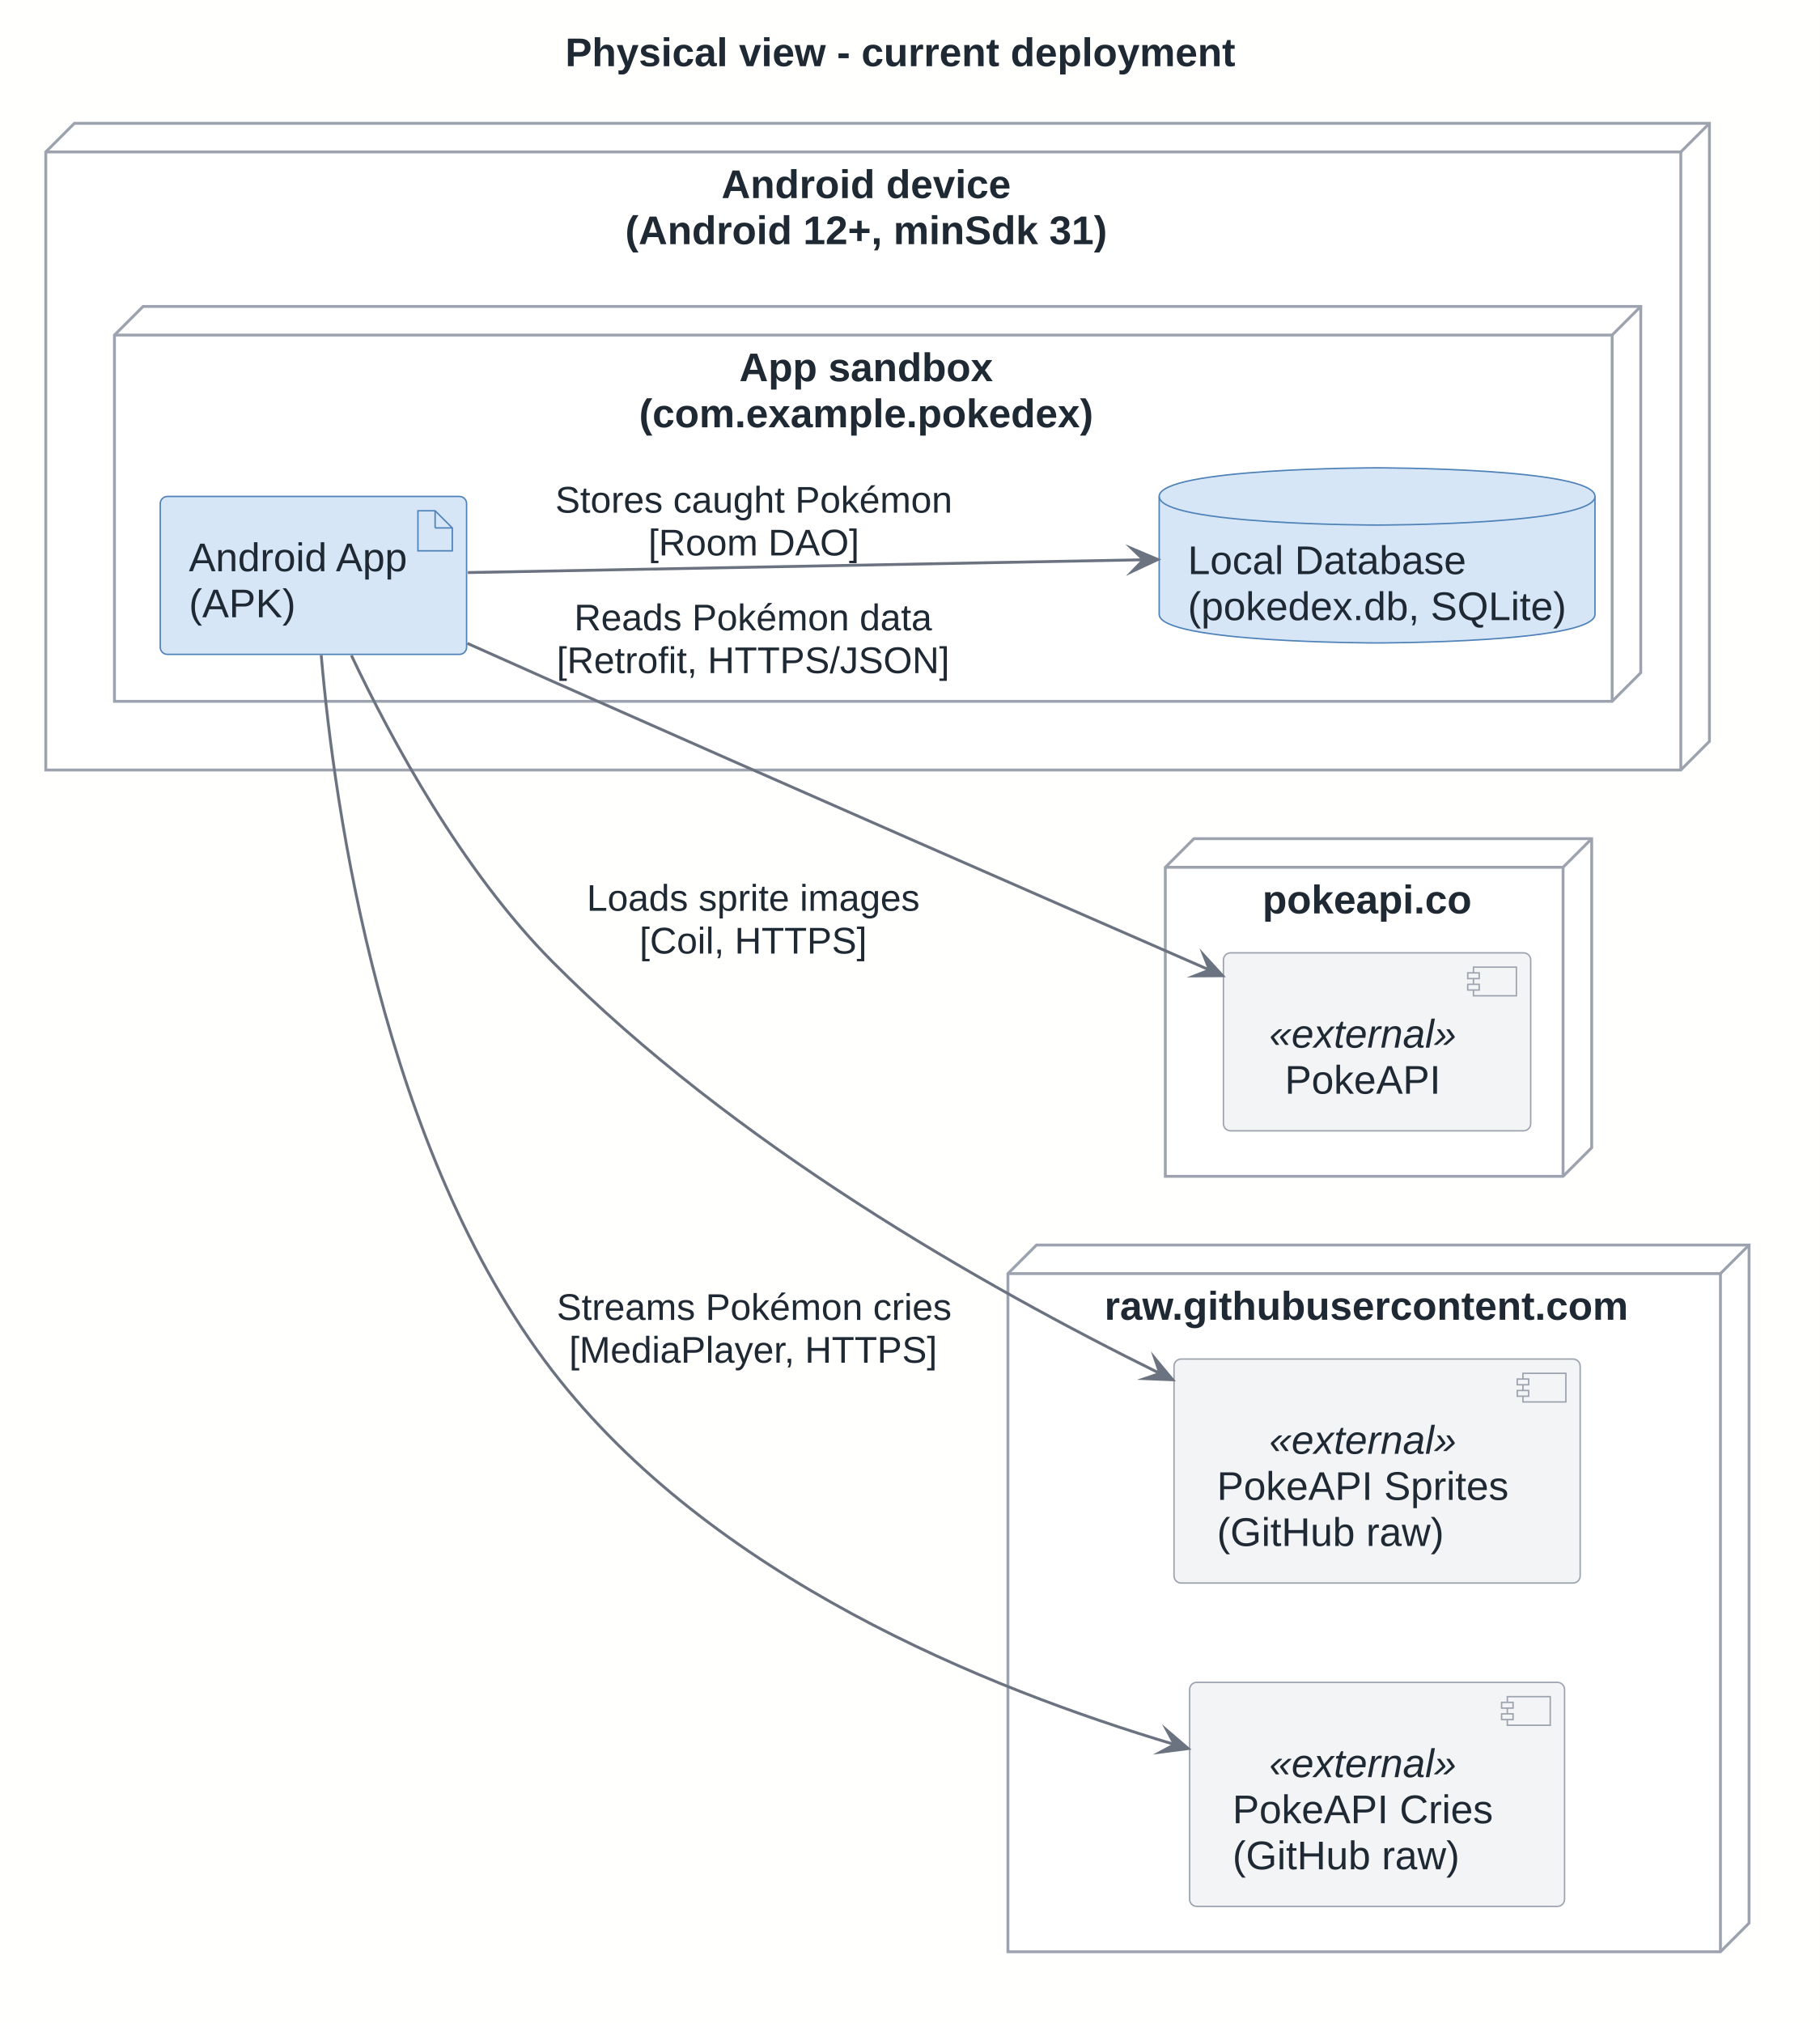
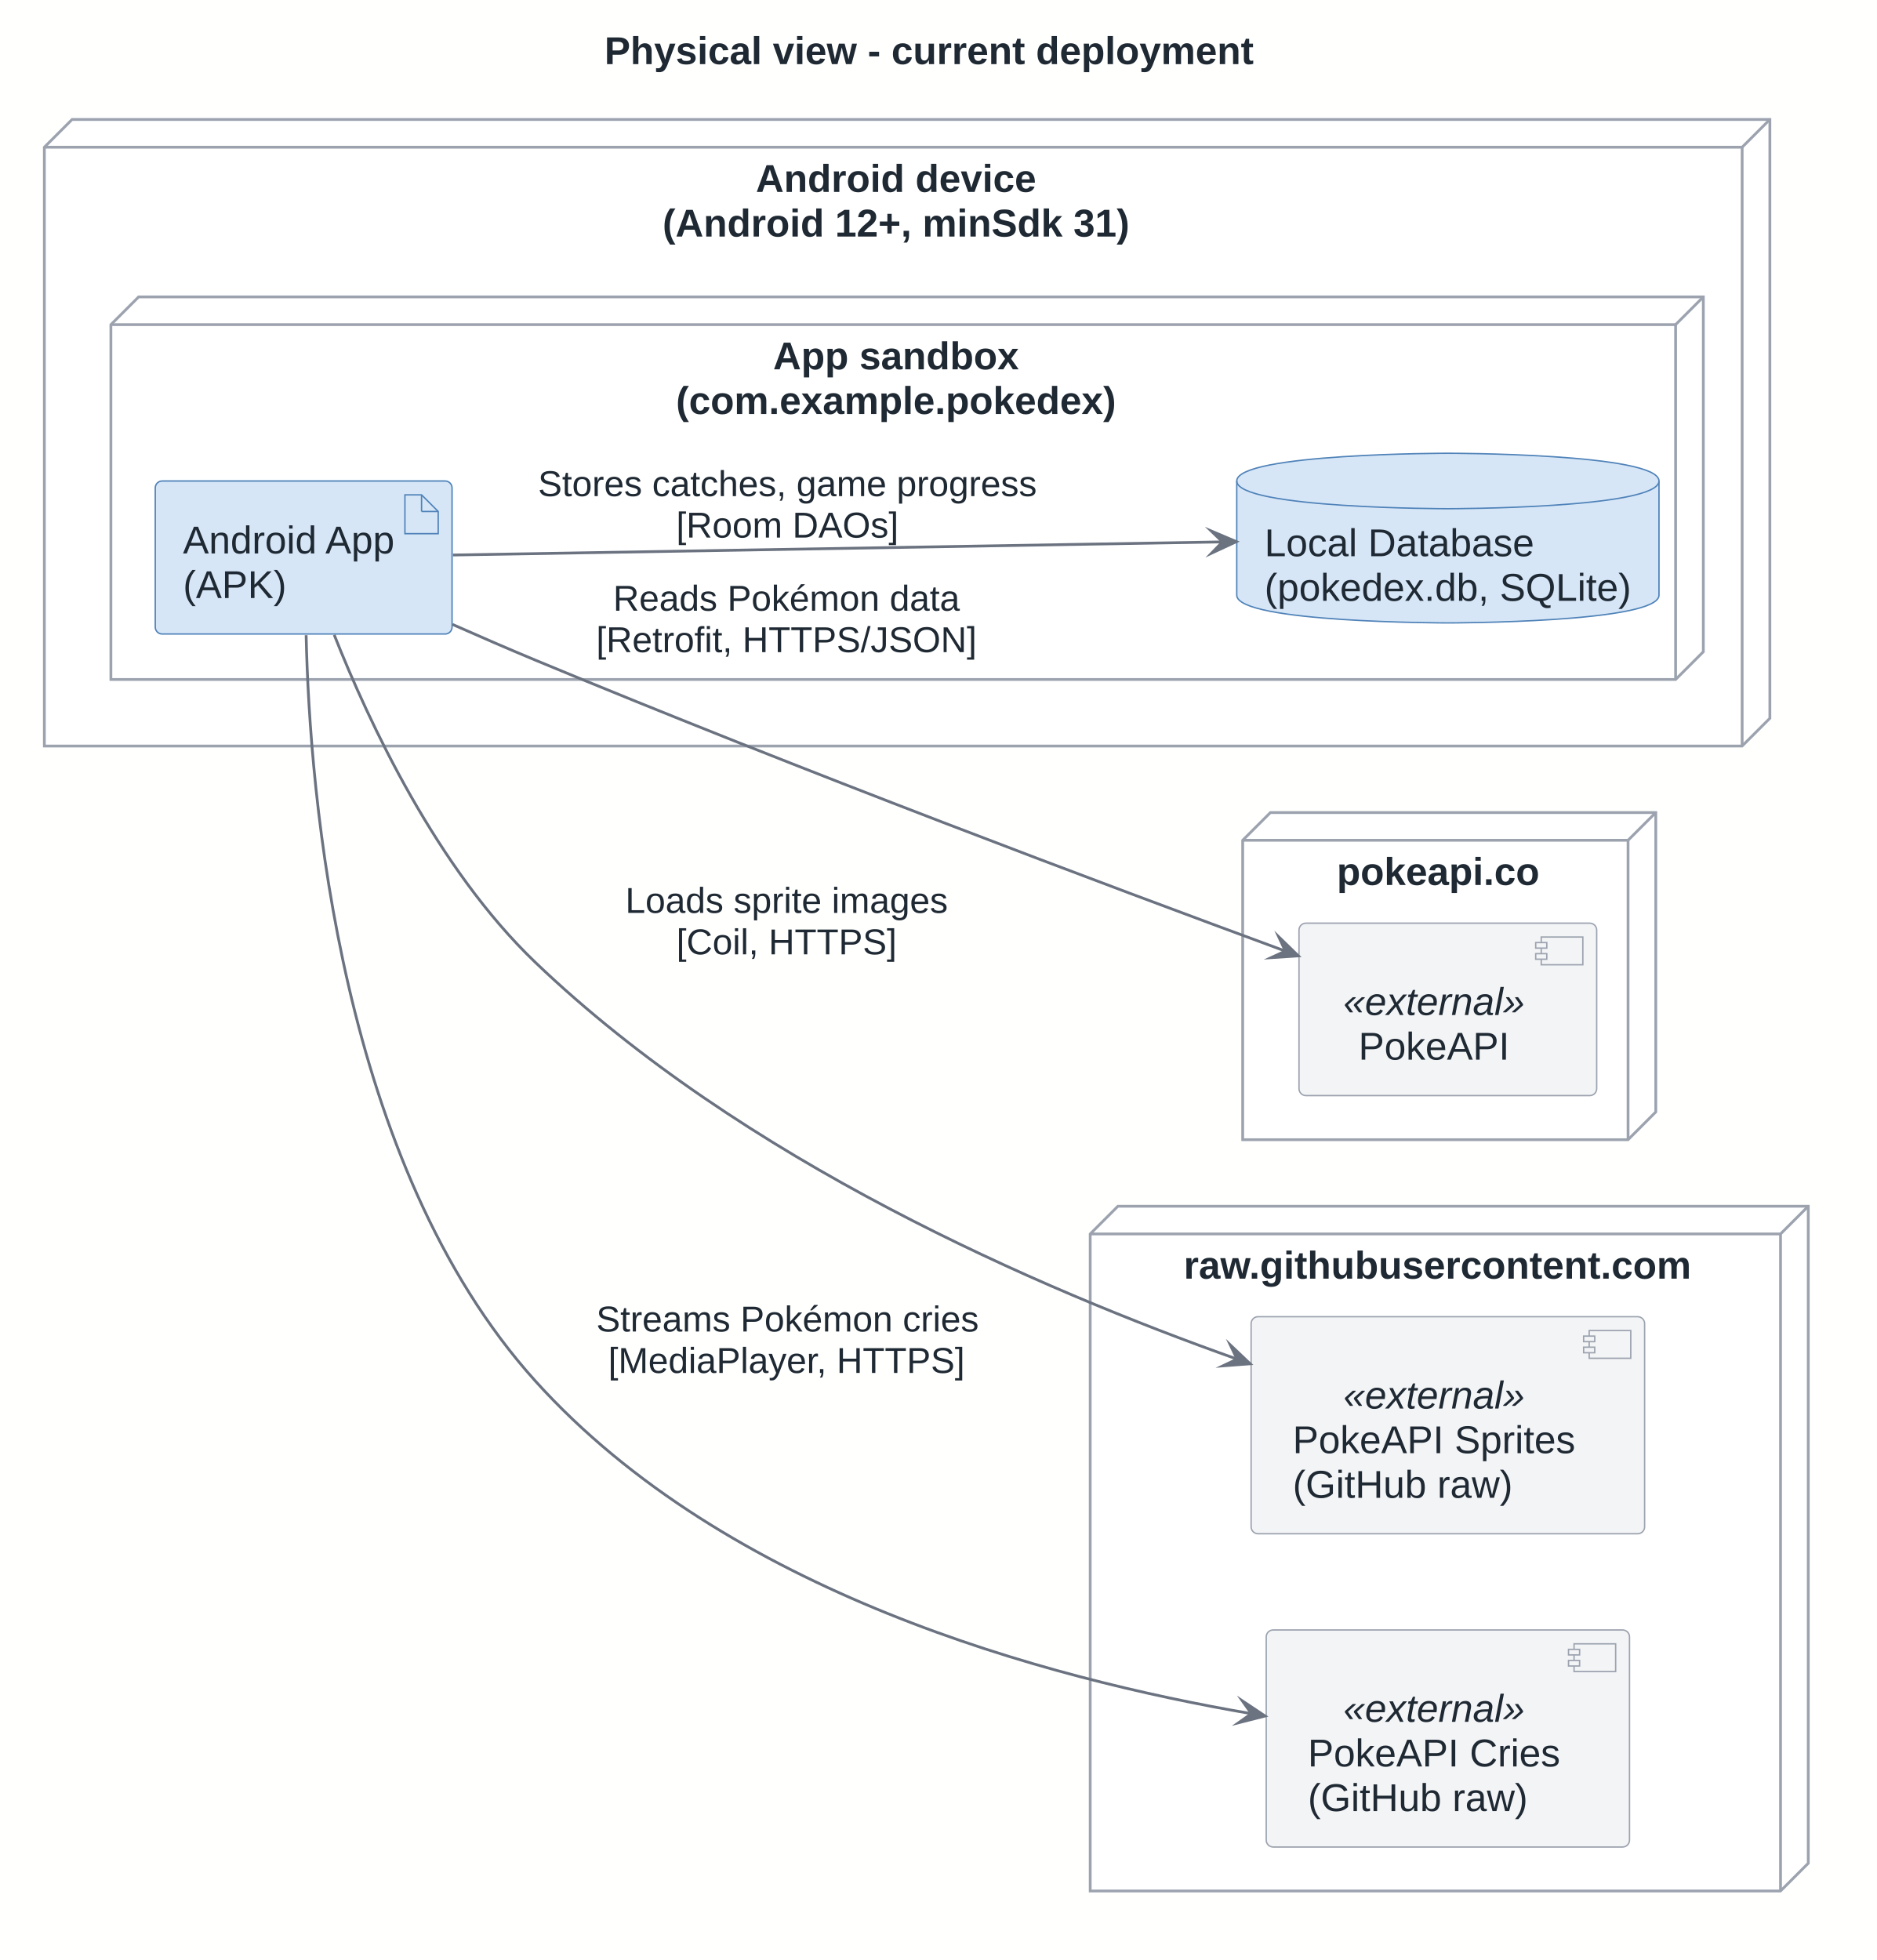
- <svg xmlns="http://www.w3.org/2000/svg" version="1.1" data-diagram-type="DESCRIPTION" style="width:636px;height:707px;background:#FFFFFE;" width="636px" height="707px" viewBox="0 0 636 707" zoomAndPan="magnify" preserveAspectRatio="none" contentStyleType="text/css">
+ <svg xmlns="http://www.w3.org/2000/svg" version="1.1" data-diagram-type="DESCRIPTION" style="width:677px;height:707px;background:#FFFFFE;" width="677px" height="707px" viewBox="0 0 677 707" zoomAndPan="magnify" preserveAspectRatio="none" contentStyleType="text/css">
  <defs />
  <g font-family="sans-serif" lengthAdjust="spacing">
-     <rect x="0" y="0" width="636" height="707" fill="#FFFFFE" style="stroke:none;" />
+     <rect x="0" y="0" width="677" height="707" fill="#FFFFFE" style="stroke:none;" />
    <g class="title" data-source-line="13">
-       <text x="197.522" y="23.132" fill="#1F2933" font-size="14" textLength="234.186" font-weight="700" font-family="Arial">Physical view - current deployment</text>
+       <text x="218.022" y="23.132" fill="#1F2933" font-size="14" textLength="234.186" font-weight="700" font-family="Arial">Physical view - current deployment</text>
    </g>
    <g class="cluster" data-qualified-name="device" id="ent0001" data-source-line="16">
-       <polygon points="16,53.099,26,43.099,597.38,43.099,597.38,259.099,587.38,269.099,16,269.099,16,53.099" fill="#FFF" style="stroke:#9CA3AF;stroke-width:1;stroke-linejoin:miter;stroke-miterlimit:10;" />
-       <line x1="587.38" y1="53.099" x2="597.38" y2="43.099" style="stroke:#9CA3AF;stroke-width:1;" />
-       <line x1="16" y1="53.099" x2="587.38" y2="53.099" style="stroke:#9CA3AF;stroke-width:1;" />
-       <line x1="587.38" y1="53.099" x2="587.38" y2="269.099" style="stroke:#9CA3AF;stroke-width:1;" />
-       <text x="252.125" y="69.23" fill="#1F2933" font-size="14" textLength="101.131" font-weight="700" font-family="Arial">Android device</text>
-       <text x="218.478" y="85.329" fill="#1F2933" font-size="14" textLength="168.424" font-weight="700" font-family="Arial">(Android 12+, minSdk 31)</text>
+       <polygon points="16,53.099,26,43.099,638.38,43.099,638.38,259.099,628.38,269.099,16,269.099,16,53.099" fill="#FFF" style="stroke:#9CA3AF;stroke-width:1;stroke-linejoin:miter;stroke-miterlimit:10;" />
+       <line x1="628.38" y1="53.099" x2="638.38" y2="43.099" style="stroke:#9CA3AF;stroke-width:1;" />
+       <line x1="16" y1="53.099" x2="628.38" y2="53.099" style="stroke:#9CA3AF;stroke-width:1;" />
+       <line x1="628.38" y1="53.099" x2="628.38" y2="269.099" style="stroke:#9CA3AF;stroke-width:1;" />
+       <text x="272.625" y="69.23" fill="#1F2933" font-size="14" textLength="101.131" font-weight="700" font-family="Arial">Android device</text>
+       <text x="238.978" y="85.329" fill="#1F2933" font-size="14" textLength="168.424" font-weight="700" font-family="Arial">(Android 12+, minSdk 31)</text>
    </g>
    <g class="cluster" data-qualified-name="device.sandbox" id="ent0002" data-source-line="17">
-       <polygon points="40,117.099,50,107.099,573.38,107.099,573.38,235.099,563.38,245.099,40,245.099,40,117.099" fill="#FFF" style="stroke:#9CA3AF;stroke-width:1;stroke-linejoin:miter;stroke-miterlimit:10;" />
-       <line x1="563.38" y1="117.099" x2="573.38" y2="107.099" style="stroke:#9CA3AF;stroke-width:1;" />
-       <line x1="40" y1="117.099" x2="563.38" y2="117.099" style="stroke:#9CA3AF;stroke-width:1;" />
-       <line x1="563.38" y1="117.099" x2="563.38" y2="245.099" style="stroke:#9CA3AF;stroke-width:1;" />
-       <text x="258.356" y="133.23" fill="#1F2933" font-size="14" textLength="88.669" font-weight="700" font-family="Arial">App sandbox</text>
-       <text x="223.328" y="149.329" fill="#1F2933" font-size="14" textLength="158.724" font-weight="700" font-family="Arial">(com.example.pokedex)</text>
+       <polygon points="40,117.099,50,107.099,614.38,107.099,614.38,235.099,604.38,245.099,40,245.099,40,117.099" fill="#FFF" style="stroke:#9CA3AF;stroke-width:1;stroke-linejoin:miter;stroke-miterlimit:10;" />
+       <line x1="604.38" y1="117.099" x2="614.38" y2="107.099" style="stroke:#9CA3AF;stroke-width:1;" />
+       <line x1="40" y1="117.099" x2="604.38" y2="117.099" style="stroke:#9CA3AF;stroke-width:1;" />
+       <line x1="604.38" y1="117.099" x2="604.38" y2="245.099" style="stroke:#9CA3AF;stroke-width:1;" />
+       <text x="278.856" y="133.23" fill="#1F2933" font-size="14" textLength="88.669" font-weight="700" font-family="Arial">App sandbox</text>
+       <text x="243.828" y="149.329" fill="#1F2933" font-size="14" textLength="158.724" font-weight="700" font-family="Arial">(com.example.pokedex)</text>
    </g>
    <g class="cluster" data-qualified-name="pokeApiHost" id="ent0005" data-source-line="23">
-       <polygon points="407.23,303.099,417.23,293.099,556.23,293.099,556.23,401.099,546.23,411.099,407.23,411.099,407.23,303.099" fill="#FFF" style="stroke:#9CA3AF;stroke-width:1;stroke-linejoin:miter;stroke-miterlimit:10;" />
-       <line x1="546.23" y1="303.099" x2="556.23" y2="293.099" style="stroke:#9CA3AF;stroke-width:1;" />
-       <line x1="407.23" y1="303.099" x2="546.23" y2="303.099" style="stroke:#9CA3AF;stroke-width:1;" />
-       <line x1="546.23" y1="303.099" x2="546.23" y2="411.099" style="stroke:#9CA3AF;stroke-width:1;" />
-       <text x="441.165" y="319.23" fill="#1F2933" font-size="14" textLength="73.131" font-weight="700" font-family="Arial">pokeapi.co</text>
+       <polygon points="448.23,303.099,458.23,293.099,597.23,293.099,597.23,401.099,587.23,411.099,448.23,411.099,448.23,303.099" fill="#FFF" style="stroke:#9CA3AF;stroke-width:1;stroke-linejoin:miter;stroke-miterlimit:10;" />
+       <line x1="587.23" y1="303.099" x2="597.23" y2="293.099" style="stroke:#9CA3AF;stroke-width:1;" />
+       <line x1="448.23" y1="303.099" x2="587.23" y2="303.099" style="stroke:#9CA3AF;stroke-width:1;" />
+       <line x1="587.23" y1="303.099" x2="587.23" y2="411.099" style="stroke:#9CA3AF;stroke-width:1;" />
+       <text x="482.165" y="319.23" fill="#1F2933" font-size="14" textLength="73.131" font-weight="700" font-family="Arial">pokeapi.co</text>
    </g>
    <g class="cluster" data-qualified-name="rawHost" id="ent0007" data-source-line="27">
-       <polygon points="352.23,445.099,362.23,435.099,611.23,435.099,611.23,672.099,601.23,682.099,352.23,682.099,352.23,445.099" fill="#FFF" style="stroke:#9CA3AF;stroke-width:1;stroke-linejoin:miter;stroke-miterlimit:10;" />
-       <line x1="601.23" y1="445.099" x2="611.23" y2="435.099" style="stroke:#9CA3AF;stroke-width:1;" />
-       <line x1="352.23" y1="445.099" x2="601.23" y2="445.099" style="stroke:#9CA3AF;stroke-width:1;" />
-       <line x1="601.23" y1="445.099" x2="601.23" y2="682.099" style="stroke:#9CA3AF;stroke-width:1;" />
-       <text x="385.944" y="461.23" fill="#1F2933" font-size="14" textLength="183.572" font-weight="700" font-family="Arial">raw.githubusercontent.com</text>
+       <polygon points="393.23,445.099,403.23,435.099,652.23,435.099,652.23,672.099,642.23,682.099,393.23,682.099,393.23,445.099" fill="#FFF" style="stroke:#9CA3AF;stroke-width:1;stroke-linejoin:miter;stroke-miterlimit:10;" />
+       <line x1="642.23" y1="445.099" x2="652.23" y2="435.099" style="stroke:#9CA3AF;stroke-width:1;" />
+       <line x1="393.23" y1="445.099" x2="642.23" y2="445.099" style="stroke:#9CA3AF;stroke-width:1;" />
+       <line x1="642.23" y1="445.099" x2="642.23" y2="682.099" style="stroke:#9CA3AF;stroke-width:1;" />
+       <text x="426.944" y="461.23" fill="#1F2933" font-size="14" textLength="183.572" font-weight="700" font-family="Arial">raw.githubusercontent.com</text>
    </g>
    <g class="entity" data-qualified-name="device.sandbox.apk" id="ent0003" data-source-line="18">
      <rect x="56" y="173.499" width="107.055" height="55.197" fill="#D6E6F7" style="stroke:#4F82B8;stroke-width:0.5;" rx="2.5" ry="2.5" />
      <polygon points="146.055,178.499,146.055,192.499,158.055,192.499,158.055,184.499,152.055,178.499,146.055,178.499" fill="#D6E6F7" style="stroke:#4F82B8;stroke-width:0.5;stroke-linejoin:miter;stroke-miterlimit:10;" />
      <line x1="152.055" y1="178.499" x2="152.055" y2="184.499" style="stroke:#4F82B8;stroke-width:0.5;" />
      <line x1="158.055" y1="184.499" x2="152.055" y2="184.499" style="stroke:#4F82B8;stroke-width:0.5;" />
      <text x="66" y="199.63" fill="#1F2933" font-size="14" textLength="77.055" font-family="Arial">Android App</text>
      <text x="66" y="215.729" fill="#1F2933" font-size="14" textLength="37.338" font-family="Arial">(APK)</text>
    </g>
    <g class="entity" data-qualified-name="device.sandbox.db" id="ent0004" data-source-line="19">
-       <path d="M405.09,173.499 C405.09,163.499 481.238,163.499 481.238,163.499 C481.238,163.499 557.386,163.499 557.386,173.499 L557.386,214.696 C557.386,224.696 481.238,224.696 481.238,224.696 C481.238,224.696 405.09,224.696 405.09,214.696 L405.09,173.499" style="stroke:#4F82B8;stroke-width:0.5;" fill="#D6E6F7" />
-       <path d="M405.09,173.499 C405.09,183.499 481.238,183.499 481.238,183.499 C481.238,183.499 557.386,183.499 557.386,173.499" style="stroke:#4F82B8;stroke-width:0.5;" fill="none" />
-       <text x="415.09" y="200.63" fill="#1F2933" font-size="14" textLength="97.289" font-family="Arial">Local Database</text>
-       <text x="415.09" y="216.729" fill="#1F2933" font-size="14" textLength="132.296" font-family="Arial">(pokedex.db, SQLite)</text>
+       <path d="M446.09,173.499 C446.09,163.499 522.238,163.499 522.238,163.499 C522.238,163.499 598.386,163.499 598.386,173.499 L598.386,214.696 C598.386,224.696 522.238,224.696 522.238,224.696 C522.238,224.696 446.09,224.696 446.09,214.696 L446.09,173.499" style="stroke:#4F82B8;stroke-width:0.5;" fill="#D6E6F7" />
+       <path d="M446.09,173.499 C446.09,183.499 522.238,183.499 522.238,183.499 C522.238,183.499 598.386,183.499 598.386,173.499" style="stroke:#4F82B8;stroke-width:0.5;" fill="none" />
+       <text x="456.09" y="200.63" fill="#1F2933" font-size="14" textLength="97.289" font-family="Arial">Local Database</text>
+       <text x="456.09" y="216.729" fill="#1F2933" font-size="14" textLength="132.296" font-family="Arial">(pokedex.db, SQLite)</text>
    </g>
    <g class="entity" data-qualified-name="pokeApiHost.pokeApi" id="ent0006" data-source-line="24">
-       <rect x="427.54" y="332.999" width="107.379" height="62.197" fill="#F3F4F6" style="stroke:#9CA3AF;stroke-width:0.5;" rx="2.5" ry="2.5" />
-       <rect x="514.919" y="337.999" width="15" height="10" fill="#F3F4F6" style="stroke:#9CA3AF;stroke-width:0.5;" />
-       <rect x="512.919" y="339.999" width="4" height="2" fill="#F3F4F6" style="stroke:#9CA3AF;stroke-width:0.5;" />
-       <rect x="512.919" y="343.999" width="4" height="2" fill="#F3F4F6" style="stroke:#9CA3AF;stroke-width:0.5;" />
-       <text x="443.54" y="366.13" fill="#1F2933" font-size="14" textLength="65.379" font-style="italic" font-family="Arial">«external»</text>
-       <text x="448.992" y="382.229" fill="#1F2933" font-size="14" textLength="54.476" font-family="Arial">PokeAPI</text>
+       <rect x="468.54" y="332.999" width="107.379" height="62.197" fill="#F3F4F6" style="stroke:#9CA3AF;stroke-width:0.5;" rx="2.5" ry="2.5" />
+       <rect x="555.919" y="337.999" width="15" height="10" fill="#F3F4F6" style="stroke:#9CA3AF;stroke-width:0.5;" />
+       <rect x="553.919" y="339.999" width="4" height="2" fill="#F3F4F6" style="stroke:#9CA3AF;stroke-width:0.5;" />
+       <rect x="553.919" y="343.999" width="4" height="2" fill="#F3F4F6" style="stroke:#9CA3AF;stroke-width:0.5;" />
+       <text x="484.54" y="366.13" fill="#1F2933" font-size="14" textLength="65.379" font-style="italic" font-family="Arial">«external»</text>
+       <text x="489.992" y="382.229" fill="#1F2933" font-size="14" textLength="54.476" font-family="Arial">PokeAPI</text>
    </g>
    <g class="entity" data-qualified-name="rawHost.sprites" id="ent0008" data-source-line="28">
-       <rect x="410.27" y="474.949" width="141.938" height="78.296" fill="#F3F4F6" style="stroke:#9CA3AF;stroke-width:0.5;" rx="2.5" ry="2.5" />
-       <rect x="532.208" y="479.949" width="15" height="10" fill="#F3F4F6" style="stroke:#9CA3AF;stroke-width:0.5;" />
-       <rect x="530.208" y="481.949" width="4" height="2" fill="#F3F4F6" style="stroke:#9CA3AF;stroke-width:0.5;" />
-       <rect x="530.208" y="485.949" width="4" height="2" fill="#F3F4F6" style="stroke:#9CA3AF;stroke-width:0.5;" />
-       <text x="443.549" y="508.08" fill="#1F2933" font-size="14" textLength="65.379" font-style="italic" font-family="Arial">«external»</text>
-       <text x="425.27" y="524.179" fill="#1F2933" font-size="14" textLength="101.938" font-family="Arial">PokeAPI Sprites</text>
-       <text x="425.27" y="540.278" fill="#1F2933" font-size="14" textLength="79.345" font-family="Arial">(GitHub raw)</text>
+       <rect x="451.27" y="474.949" width="141.938" height="78.296" fill="#F3F4F6" style="stroke:#9CA3AF;stroke-width:0.5;" rx="2.5" ry="2.5" />
+       <rect x="573.208" y="479.949" width="15" height="10" fill="#F3F4F6" style="stroke:#9CA3AF;stroke-width:0.5;" />
+       <rect x="571.208" y="481.949" width="4" height="2" fill="#F3F4F6" style="stroke:#9CA3AF;stroke-width:0.5;" />
+       <rect x="571.208" y="485.949" width="4" height="2" fill="#F3F4F6" style="stroke:#9CA3AF;stroke-width:0.5;" />
+       <text x="484.549" y="508.08" fill="#1F2933" font-size="14" textLength="65.379" font-style="italic" font-family="Arial">«external»</text>
+       <text x="466.27" y="524.179" fill="#1F2933" font-size="14" textLength="101.938" font-family="Arial">PokeAPI Sprites</text>
+       <text x="466.27" y="540.278" fill="#1F2933" font-size="14" textLength="79.345" font-family="Arial">(GitHub raw)</text>
    </g>
    <g class="entity" data-qualified-name="rawHost.cries" id="ent0009" data-source-line="29">
-       <rect x="415.72" y="587.949" width="131.034" height="78.296" fill="#F3F4F6" style="stroke:#9CA3AF;stroke-width:0.5;" rx="2.5" ry="2.5" />
-       <rect x="526.754" y="592.949" width="15" height="10" fill="#F3F4F6" style="stroke:#9CA3AF;stroke-width:0.5;" />
-       <rect x="524.754" y="594.949" width="4" height="2" fill="#F3F4F6" style="stroke:#9CA3AF;stroke-width:0.5;" />
-       <rect x="524.754" y="598.949" width="4" height="2" fill="#F3F4F6" style="stroke:#9CA3AF;stroke-width:0.5;" />
-       <text x="443.548" y="621.08" fill="#1F2933" font-size="14" textLength="65.379" font-style="italic" font-family="Arial">«external»</text>
-       <text x="430.72" y="637.179" fill="#1F2933" font-size="14" textLength="91.034" font-family="Arial">PokeAPI Cries</text>
-       <text x="430.72" y="653.278" fill="#1F2933" font-size="14" textLength="79.345" font-family="Arial">(GitHub raw)</text>
+       <rect x="456.72" y="587.949" width="131.034" height="78.296" fill="#F3F4F6" style="stroke:#9CA3AF;stroke-width:0.5;" rx="2.5" ry="2.5" />
+       <rect x="567.754" y="592.949" width="15" height="10" fill="#F3F4F6" style="stroke:#9CA3AF;stroke-width:0.5;" />
+       <rect x="565.754" y="594.949" width="4" height="2" fill="#F3F4F6" style="stroke:#9CA3AF;stroke-width:0.5;" />
+       <rect x="565.754" y="598.949" width="4" height="2" fill="#F3F4F6" style="stroke:#9CA3AF;stroke-width:0.5;" />
+       <text x="484.548" y="621.08" fill="#1F2933" font-size="14" textLength="65.379" font-style="italic" font-family="Arial">«external»</text>
+       <text x="471.72" y="637.179" fill="#1F2933" font-size="14" textLength="91.034" font-family="Arial">PokeAPI Cries</text>
+       <text x="471.72" y="653.278" fill="#1F2933" font-size="14" textLength="79.345" font-family="Arial">(GitHub raw)</text>
    </g>
    <g class="link" data-entity-1="ent0003" data-entity-2="ent0004" id="lnk10" data-source-line="32" data-link-type="dependency">
-       <path d="M163.5,200.099 C226.69,198.899 327.791,196.983 399.601,195.623" style="stroke:#6B7280;stroke-width:1;" fill="none" id="apk-to-db" />
-       <polygon points="404.6,195.529,395.526,191.7,399.601,195.623,395.677,199.698,404.6,195.529" fill="#6B7280" style="stroke:#6B7280;stroke-width:1;stroke-linejoin:miter;stroke-miterlimit:10;" />
-       <text x="194.05" y="179.162" fill="#1F2933" font-size="13" textLength="138.747" font-family="Arial">Stores caught Pokémon</text>
-       <text x="226.582" y="194.111" fill="#1F2933" font-size="13" textLength="73.684" font-family="Arial">[Room DAO]</text>
+       <path d="M163.38,200.199 C235.2,198.979 359.031,196.864 440.941,195.464" style="stroke:#6B7280;stroke-width:1;" fill="none" id="apk-to-db" />
+       <polygon points="445.94,195.379,436.873,191.533,440.941,195.464,437.01,199.532,445.94,195.379" fill="#6B7280" style="stroke:#6B7280;stroke-width:1;stroke-linejoin:miter;stroke-miterlimit:10;" />
+       <text x="194.05" y="178.962" fill="#1F2933" font-size="13" textLength="179.918" font-family="Arial">Stores catches, game progress</text>
+       <text x="243.917" y="193.911" fill="#1F2933" font-size="13" textLength="80.184" font-family="Arial">[Room DAOs]</text>
    </g>
    <g class="link" data-entity-1="ent0003" data-entity-2="ent0006" id="lnk11" data-source-line="33" data-link-type="dependency">
-       <path d="M163.33,224.849 C173.2,229.269 183.44,233.829 193.05,238.099 C274.68,274.299 364.997,313.829 422.667,338.999" style="stroke:#6B7280;stroke-width:1;" fill="none" id="apk-to-pokeApi" />
-       <polygon points="427.25,340.999,420.601,333.732,422.667,338.999,417.401,341.065,427.25,340.999" fill="#6B7280" style="stroke:#6B7280;stroke-width:1;stroke-linejoin:miter;stroke-miterlimit:10;" />
-       <text x="200.66" y="220.292" fill="#1F2933" font-size="13" textLength="125.023" font-family="Arial">Reads Pokémon data</text>
-       <text x="194.55" y="235.241" fill="#1F2933" font-size="13" textLength="137.243" font-family="Arial">[Retrofit, HTTPS/JSON]</text>
+       <path d="M163.17,225.219 C173.06,229.599 183.34,234.059 193.05,238.099 C289.28,278.109 398.448,319.071 463.608,343.071" style="stroke:#6B7280;stroke-width:1;" fill="none" id="apk-to-pokeApi" />
+       <polygon points="468.3,344.799,461.237,337.935,463.608,343.071,458.472,345.441,468.3,344.799" fill="#6B7280" style="stroke:#6B7280;stroke-width:1;stroke-linejoin:miter;stroke-miterlimit:10;" />
+       <text x="221.16" y="220.292" fill="#1F2933" font-size="13" textLength="125.023" font-family="Arial">Reads Pokémon data</text>
+       <text x="215.05" y="235.241" fill="#1F2933" font-size="13" textLength="137.243" font-family="Arial">[Retrofit, HTTPS/JSON]</text>
    </g>
    <g class="link" data-entity-1="ent0003" data-entity-2="ent0008" id="lnk12" data-source-line="34" data-link-type="dependency">
-       <path d="M122.79,229.029 C136.66,258.289 161.49,304.339 193.05,336.099 C256.63,400.069 342.947,449.185 405.337,479.995" style="stroke:#6B7280;stroke-width:1;" fill="none" id="apk-to-sprites" />
-       <polygon points="409.82,482.209,403.521,474.637,405.337,479.995,399.979,481.81,409.82,482.209" fill="#6B7280" style="stroke:#6B7280;stroke-width:1;stroke-linejoin:miter;stroke-miterlimit:10;" />
-       <text x="205.05" y="318.292" fill="#1F2933" font-size="13" textLength="116.34" font-family="Arial">Loads sprite images</text>
-       <text x="223.493" y="333.241" fill="#1F2933" font-size="13" textLength="79.454" font-family="Arial">[Coil, HTTPS]</text>
+       <path d="M120.55,229.009 C133.22,260.969 157.72,313.279 193.05,347.099 C267.75,418.599 374.358,464.746 446.198,490.256" style="stroke:#6B7280;stroke-width:1;" fill="none" id="apk-to-sprites" />
+       <polygon points="450.91,491.929,443.767,485.148,446.198,490.256,441.09,492.686,450.91,491.929" fill="#6B7280" style="stroke:#6B7280;stroke-width:1;stroke-linejoin:miter;stroke-miterlimit:10;" />
+       <text x="225.55" y="329.292" fill="#1F2933" font-size="13" textLength="116.34" font-family="Arial">Loads sprite images</text>
+       <text x="243.993" y="344.241" fill="#1F2933" font-size="13" textLength="79.454" font-family="Arial">[Coil, HTTPS]</text>
    </g>
    <g class="link" data-entity-1="ent0003" data-entity-2="ent0009" id="lnk13" data-source-line="35" data-link-type="dependency">
-       <path d="M112.25,228.919 C116.88,282.589 133.61,401.919 193.05,479.099 C248.59,551.199 344.299,589.918 410.449,609.668" style="stroke:#6B7280;stroke-width:1;" fill="none" id="apk-to-cries" />
-       <polygon points="415.24,611.099,407.761,604.691,410.449,609.668,405.472,612.357,415.24,611.099" fill="#6B7280" style="stroke:#6B7280;stroke-width:1;stroke-linejoin:miter;stroke-miterlimit:10;" />
-       <text x="194.55" y="461.292" fill="#1F2933" font-size="13" textLength="137.992" font-family="Arial">Streams Pokémon cries</text>
-       <text x="198.889" y="476.241" fill="#1F2933" font-size="13" textLength="129.314" font-family="Arial">[MediaPlayer, HTTPS]</text>
+       <path d="M110.42,229.119 C111.7,286.809 122.64,419.989 193.05,498.099 C262.02,574.599 377.162,605.424 451.372,618.144" style="stroke:#6B7280;stroke-width:1;" fill="none" id="apk-to-cries" />
+       <polygon points="456.3,618.989,448.105,613.526,451.372,618.144,446.754,621.411,456.3,618.989" fill="#6B7280" style="stroke:#6B7280;stroke-width:1;stroke-linejoin:miter;stroke-miterlimit:10;" />
+       <text x="215.05" y="480.292" fill="#1F2933" font-size="13" textLength="137.992" font-family="Arial">Streams Pokémon cries</text>
+       <text x="219.389" y="495.241" fill="#1F2933" font-size="13" textLength="129.314" font-family="Arial">[MediaPlayer, HTTPS]</text>
    </g>
  </g>
</svg>
